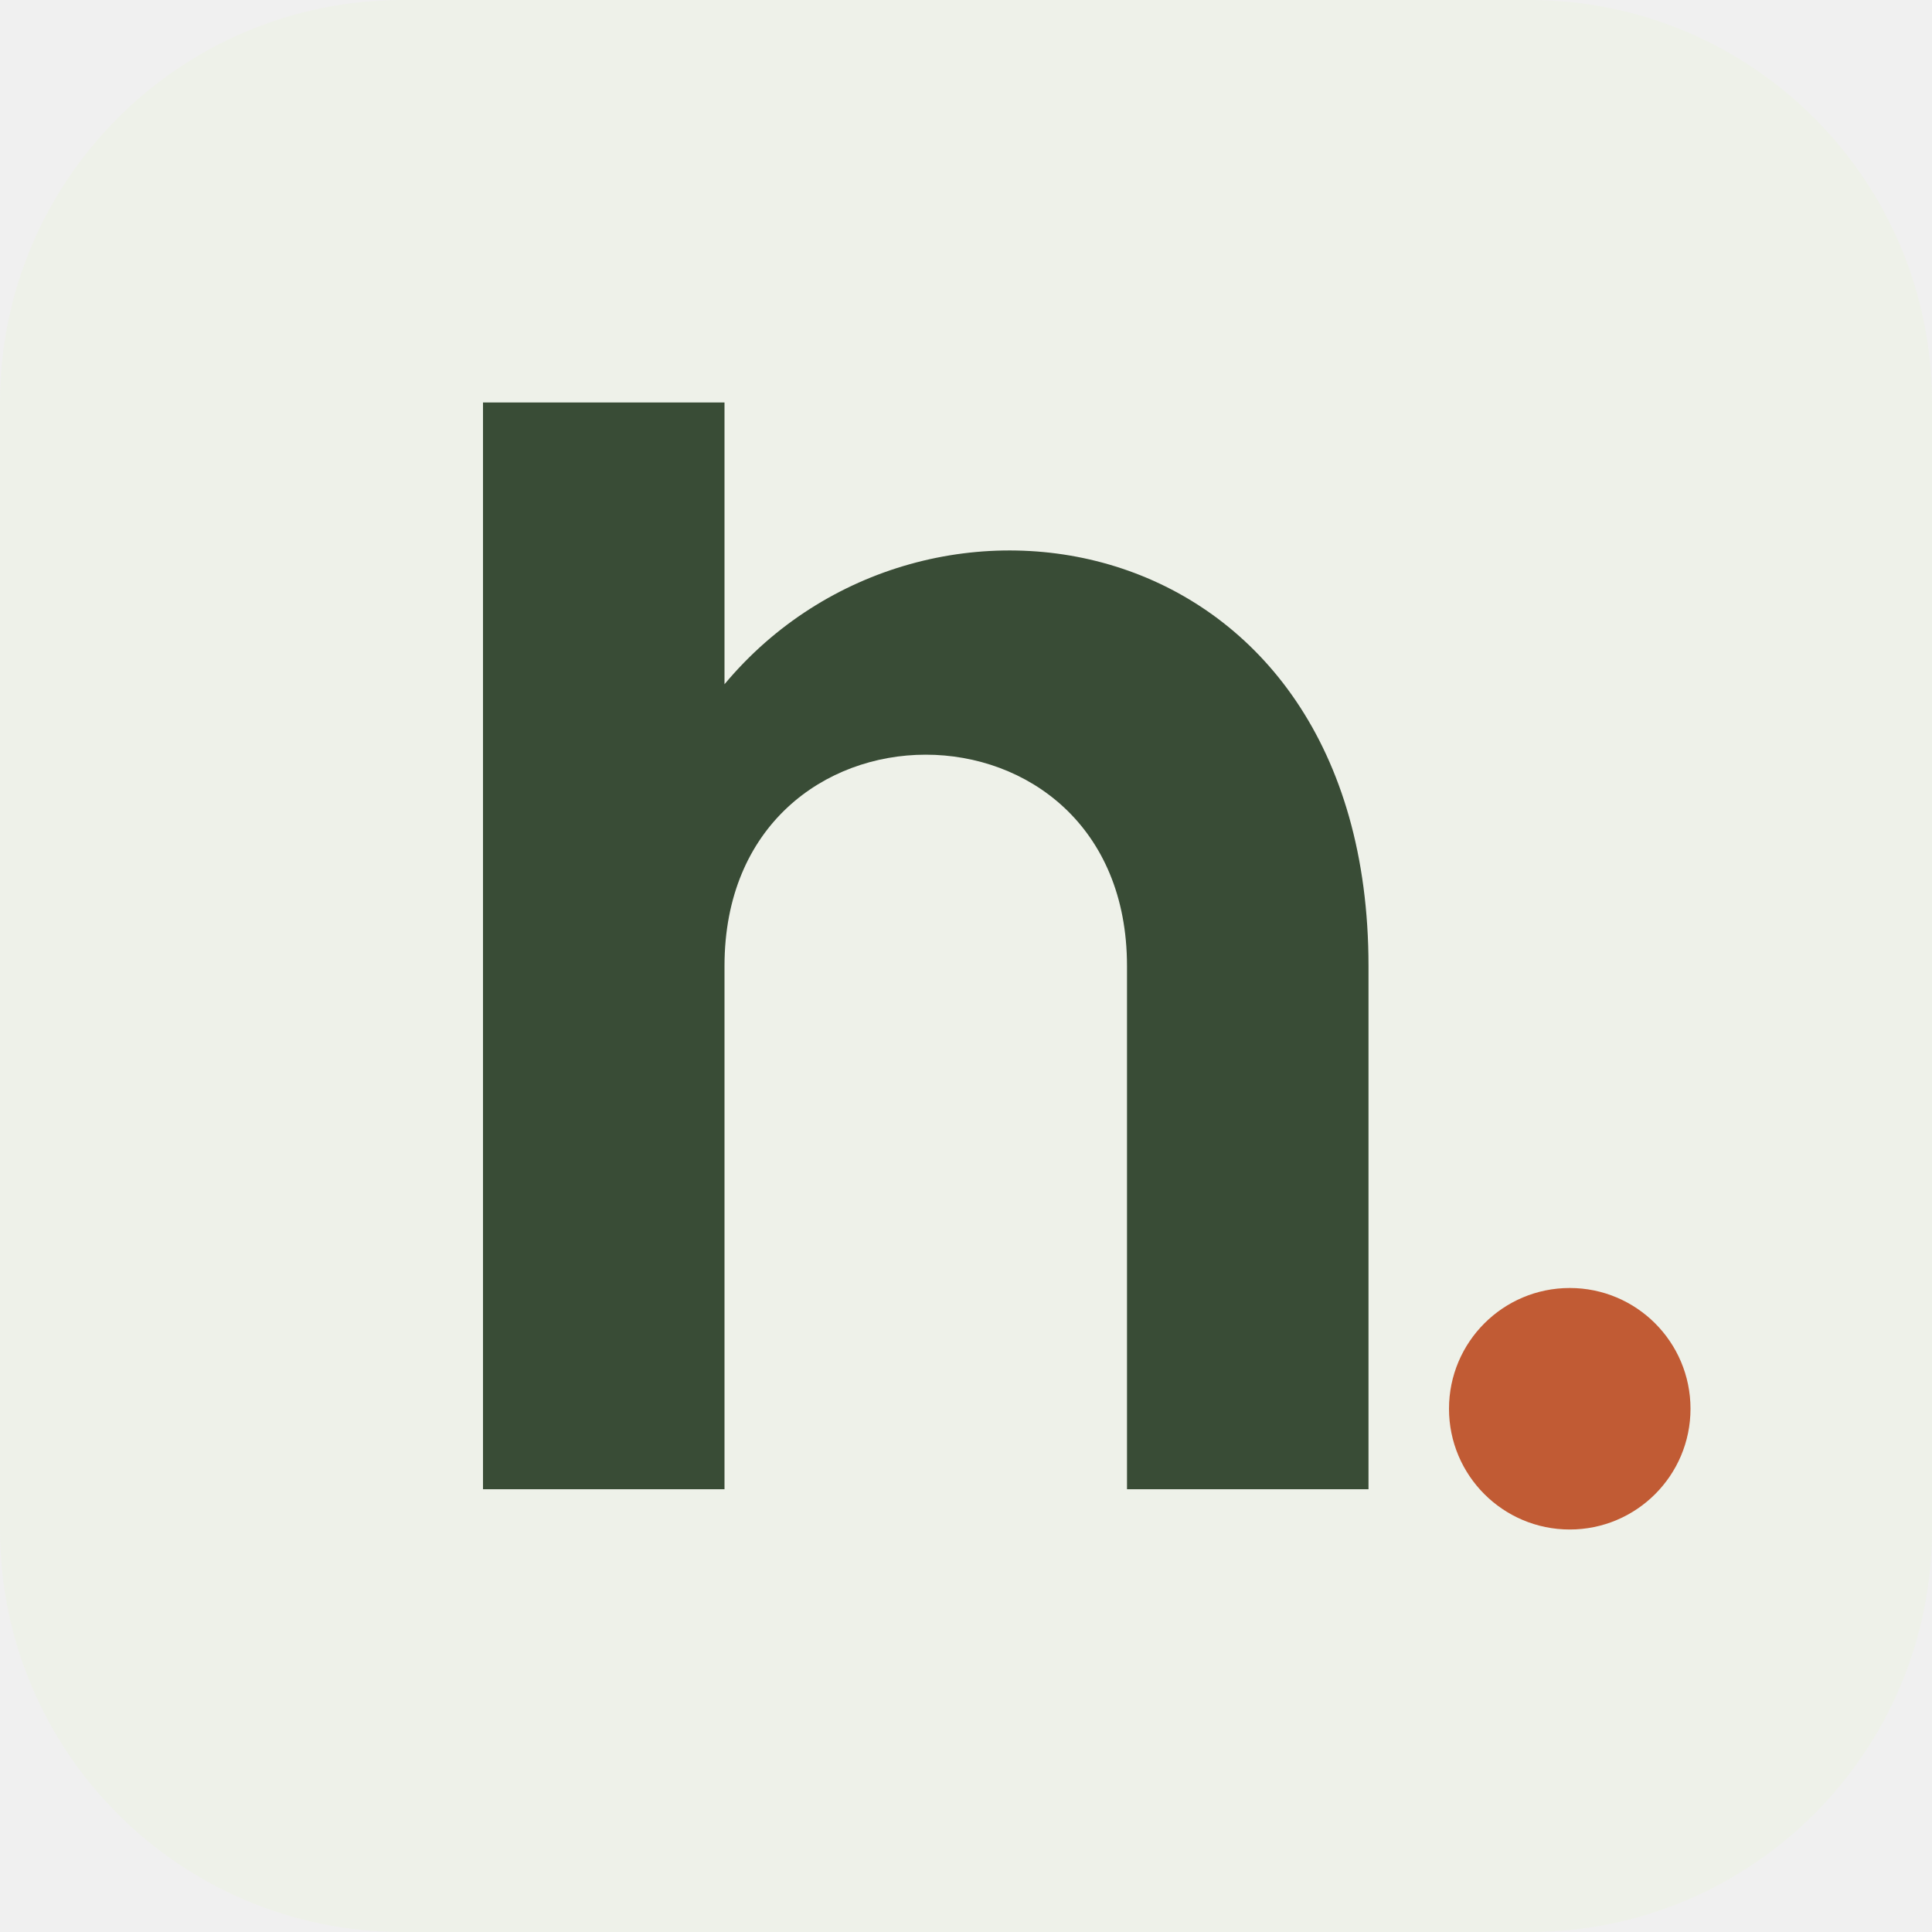
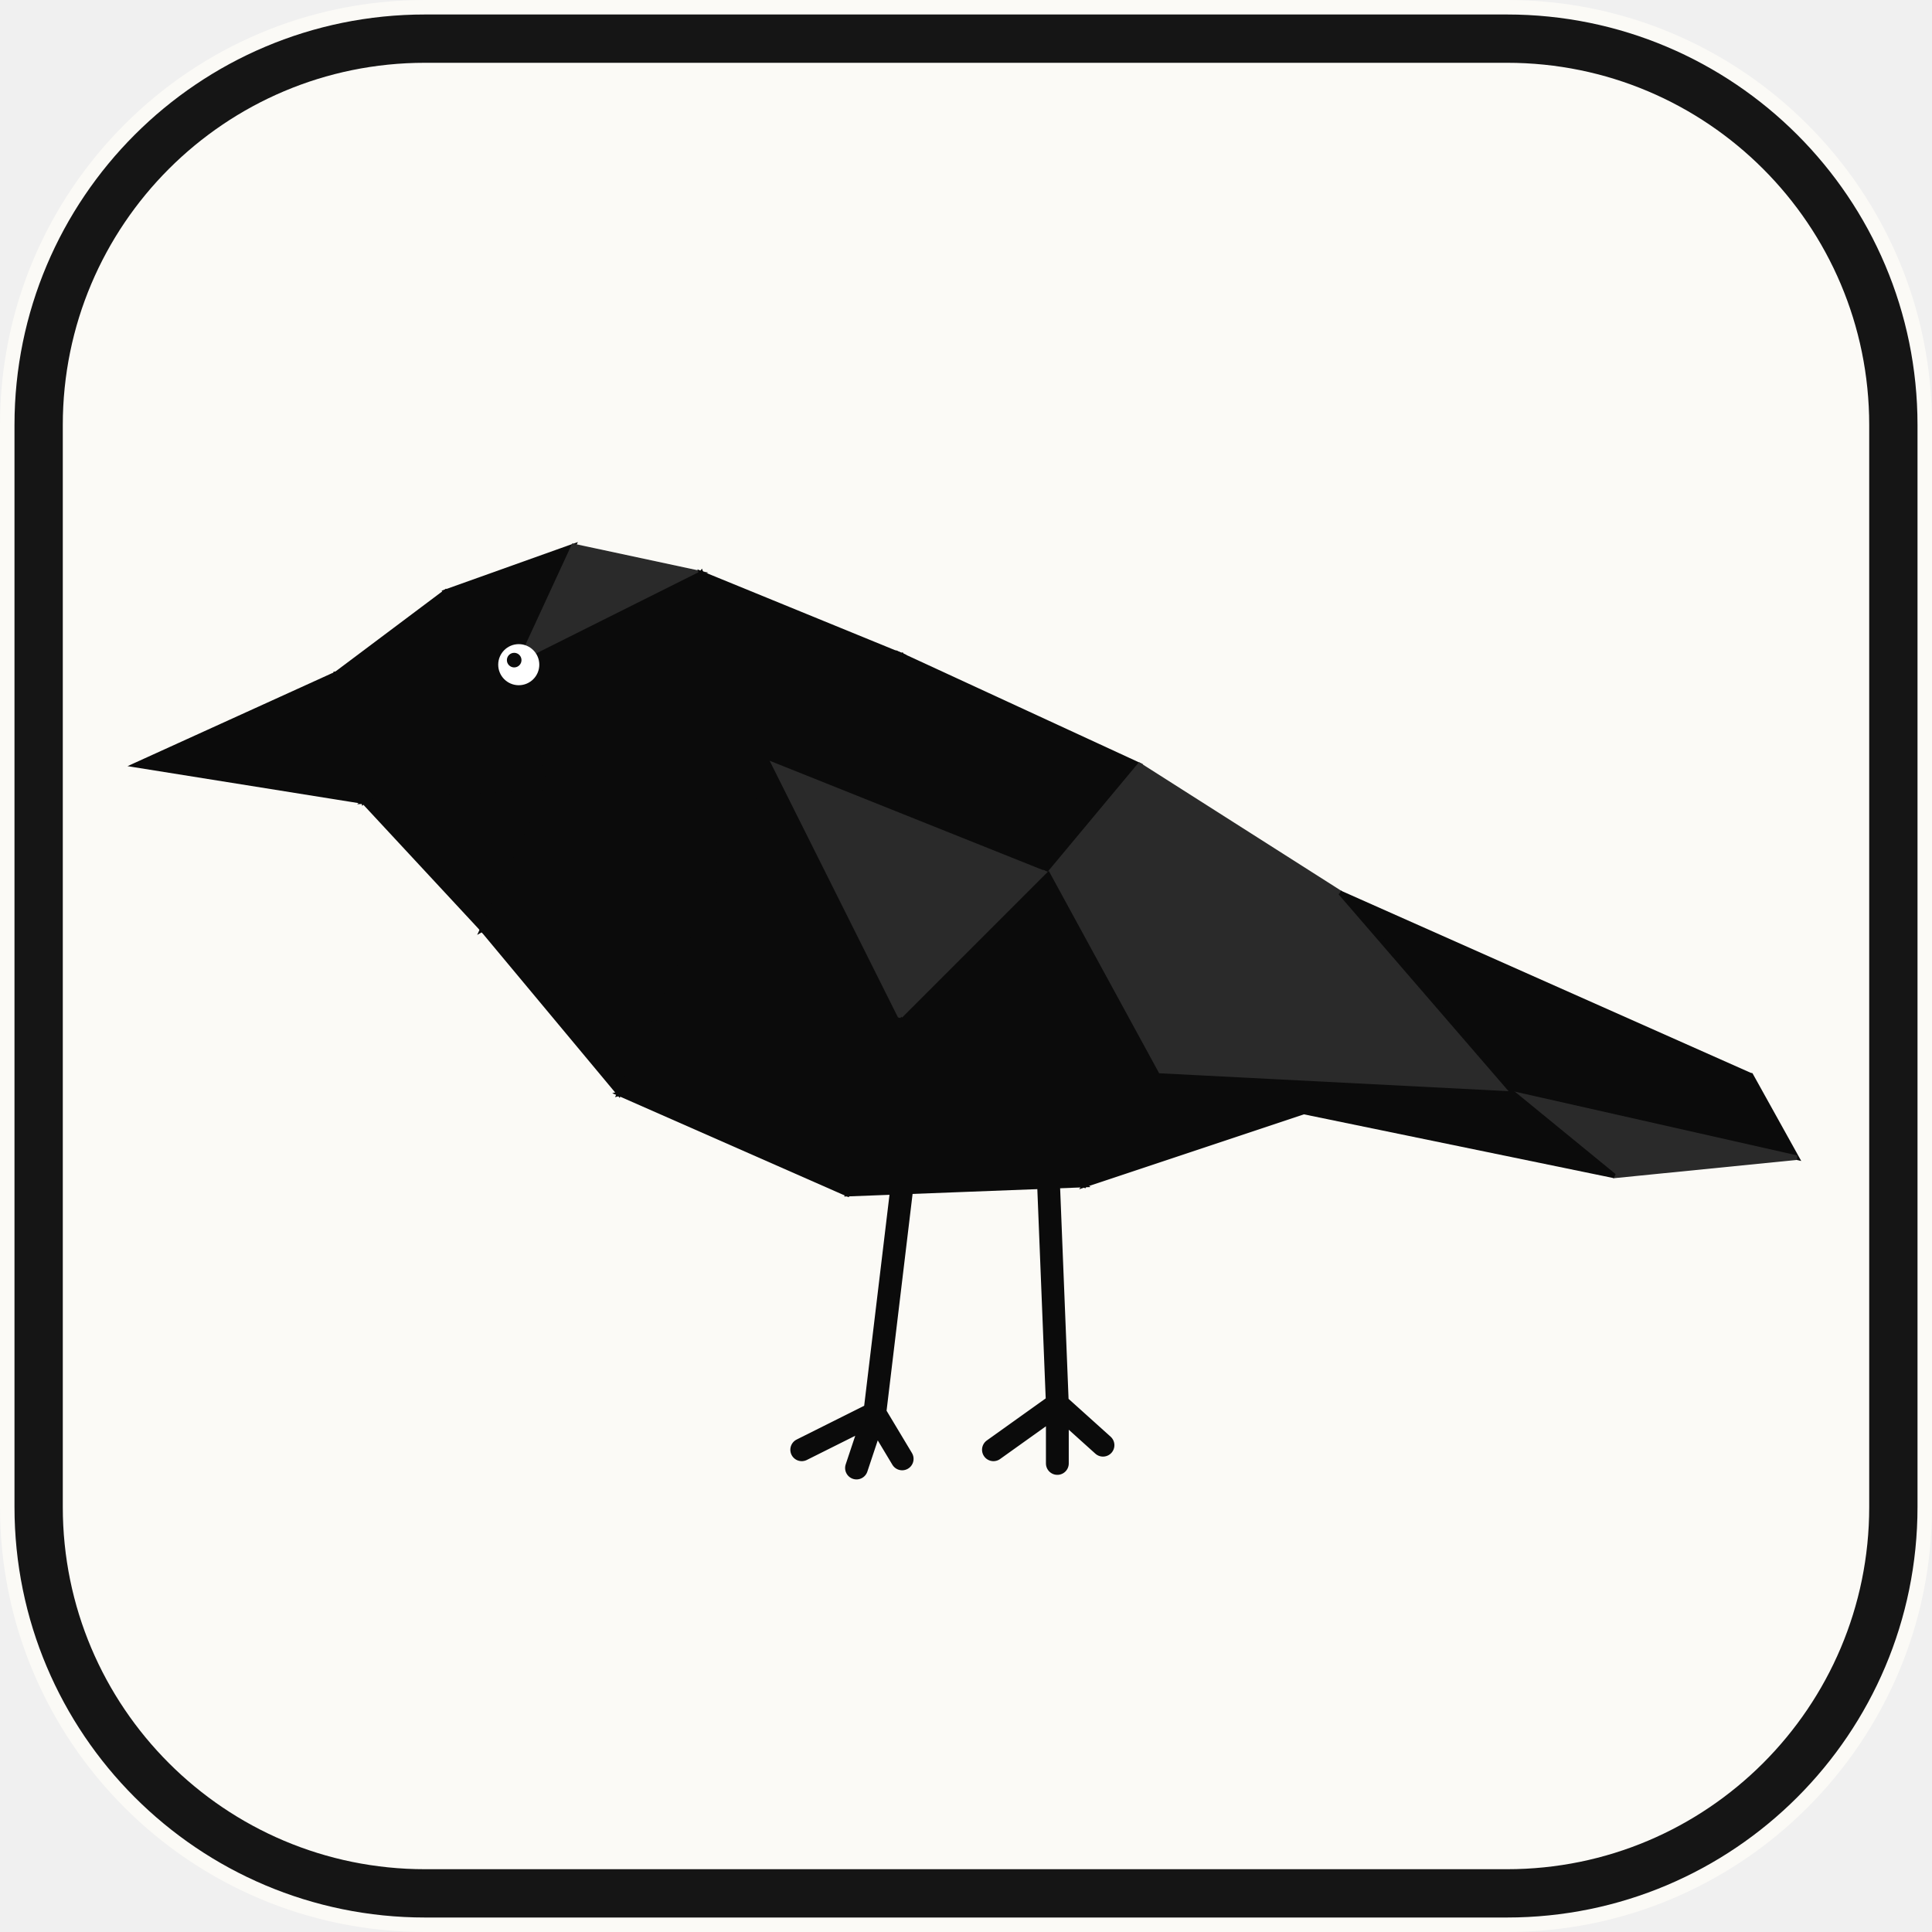
- <svg xmlns="http://www.w3.org/2000/svg" viewBox="0 0 48 48">
-   <rect width="48" height="48" rx="10" fill="#eef1e9" />
-   <path d="M12 10v27h6V24c0-7 10-7 10 0v13h6V24c0-11-11-13-16-7v-7Z" fill="#394c36" />
-   <circle cx="39" cy="35" r="3" fill="#c15b34" />
+ <svg xmlns="http://www.w3.org/2000/svg" viewBox="0 0 64 64">
+   <rect width="64" height="64" rx="14.08" fill="#fbfaf6" />
+   <rect x="1.28" y="1.28" width="61.44" height="61.44" rx="12.8" fill="none" stroke="#151515" stroke-width="1.6" />
+   <g transform="translate(0.25 9.62) scale(0.1512)">
+     <g stroke="#0b0b0b" stroke-width="5">
+       <path d="M196 196 L190 246 M190 246 l-16 8 M190 246 l6 10 M190 246 l-4 12 M228 194 L230 244 M230 244 l-14 10 M230 244 l10 9 M230 244 l0 13" fill="none" stroke-linecap="round" />
+     </g>
+     <polygon points="28,104 72,84 78,112" fill="#0b0b0b" stroke="#0b0b0b" stroke-width="1" />
+     <polygon points="72,84 96,66 112,82" fill="#0b0b0b" stroke="#0b0b0b" stroke-width="1" />
+     <polygon points="72,84 112,82 78,112" fill="#0b0b0b" stroke="#0b0b0b" stroke-width="1" />
+     <polygon points="96,66 124,56 112,82" fill="#0b0b0b" stroke="#0b0b0b" stroke-width="1" />
+     <polygon points="124,56 152,62 112,82" fill="#2a2a2a" stroke="#2a2a2a" stroke-width="1" />
+     <polygon points="112,82 152,62 118,110" fill="#0b0b0b" stroke="#0b0b0b" stroke-width="1" />
+     <polygon points="112,82 118,110 78,112" fill="#0b0b0b" stroke="#0b0b0b" stroke-width="1" />
+     <polygon points="78,112 118,110 104,140" fill="#0b0b0b" stroke="#0b0b0b" stroke-width="1" />
+     <polygon points="152,62 196,80 168,104" fill="#0b0b0b" stroke="#0b0b0b" stroke-width="1" />
+     <polygon points="152,62 168,104 118,110" fill="#0b0b0b" stroke="#0b0b0b" stroke-width="1" />
+     <polygon points="118,110 168,104 104,140" fill="#0b0b0b" stroke="#0b0b0b" stroke-width="1" />
+     <polygon points="104,140 168,104 134,176" fill="#0b0b0b" stroke="#0b0b0b" stroke-width="1" />
+     <polygon points="168,104 196,160 134,176" fill="#0b0b0b" stroke="#0b0b0b" stroke-width="1" />
+     <polygon points="134,176 196,160 184,198" fill="#0b0b0b" stroke="#0b0b0b" stroke-width="1" />
+     <polygon points="196,80 248,104 228,128" fill="#0b0b0b" stroke="#0b0b0b" stroke-width="1" />
+     <polygon points="196,80 228,128 168,104" fill="#0b0b0b" stroke="#0b0b0b" stroke-width="1" />
+     <polygon points="168,104 228,128 196,160" fill="#2a2a2a" stroke="#2a2a2a" stroke-width="1" />
+     <polygon points="248,104 292,132 228,128" fill="#2a2a2a" stroke="#2a2a2a" stroke-width="1" />
+     <polygon points="292,132 330,176 228,128" fill="#2a2a2a" stroke="#2a2a2a" stroke-width="1" />
+     <polygon points="228,128 330,176 252,172" fill="#2a2a2a" stroke="#2a2a2a" stroke-width="1" />
+     <polygon points="228,128 252,172 196,160" fill="#0b0b0b" stroke="#0b0b0b" stroke-width="1" />
+     <polygon points="196,160 252,172 236,196" fill="#0b0b0b" stroke="#0b0b0b" stroke-width="1" />
+     <polygon points="196,160 236,196 184,198" fill="#0b0b0b" stroke="#0b0b0b" stroke-width="1" />
+     <polygon points="252,172 284,180 236,196" fill="#0b0b0b" stroke="#0b0b0b" stroke-width="1" />
+     <polygon points="252,172 330,176 284,180" fill="#0b0b0b" stroke="#0b0b0b" stroke-width="1" />
+     <polygon points="292,132 382,172 330,176" fill="#0b0b0b" stroke="#0b0b0b" stroke-width="1" />
+     <polygon points="330,176 382,172 392,190" fill="#0b0b0b" stroke="#0b0b0b" stroke-width="1" />
+     <polygon points="330,176 392,190 352,194" fill="#2a2a2a" stroke="#2a2a2a" stroke-width="1" />
+     <polygon points="330,176 352,194 284,180" fill="#0b0b0b" stroke="#0b0b0b" stroke-width="1" />
+     <circle cx="112" cy="82" r="4.5" fill="#fff" />
+     <circle cx="111" cy="81" r="1.6" fill="#0b0b0b" />
+   </g>
</svg>
